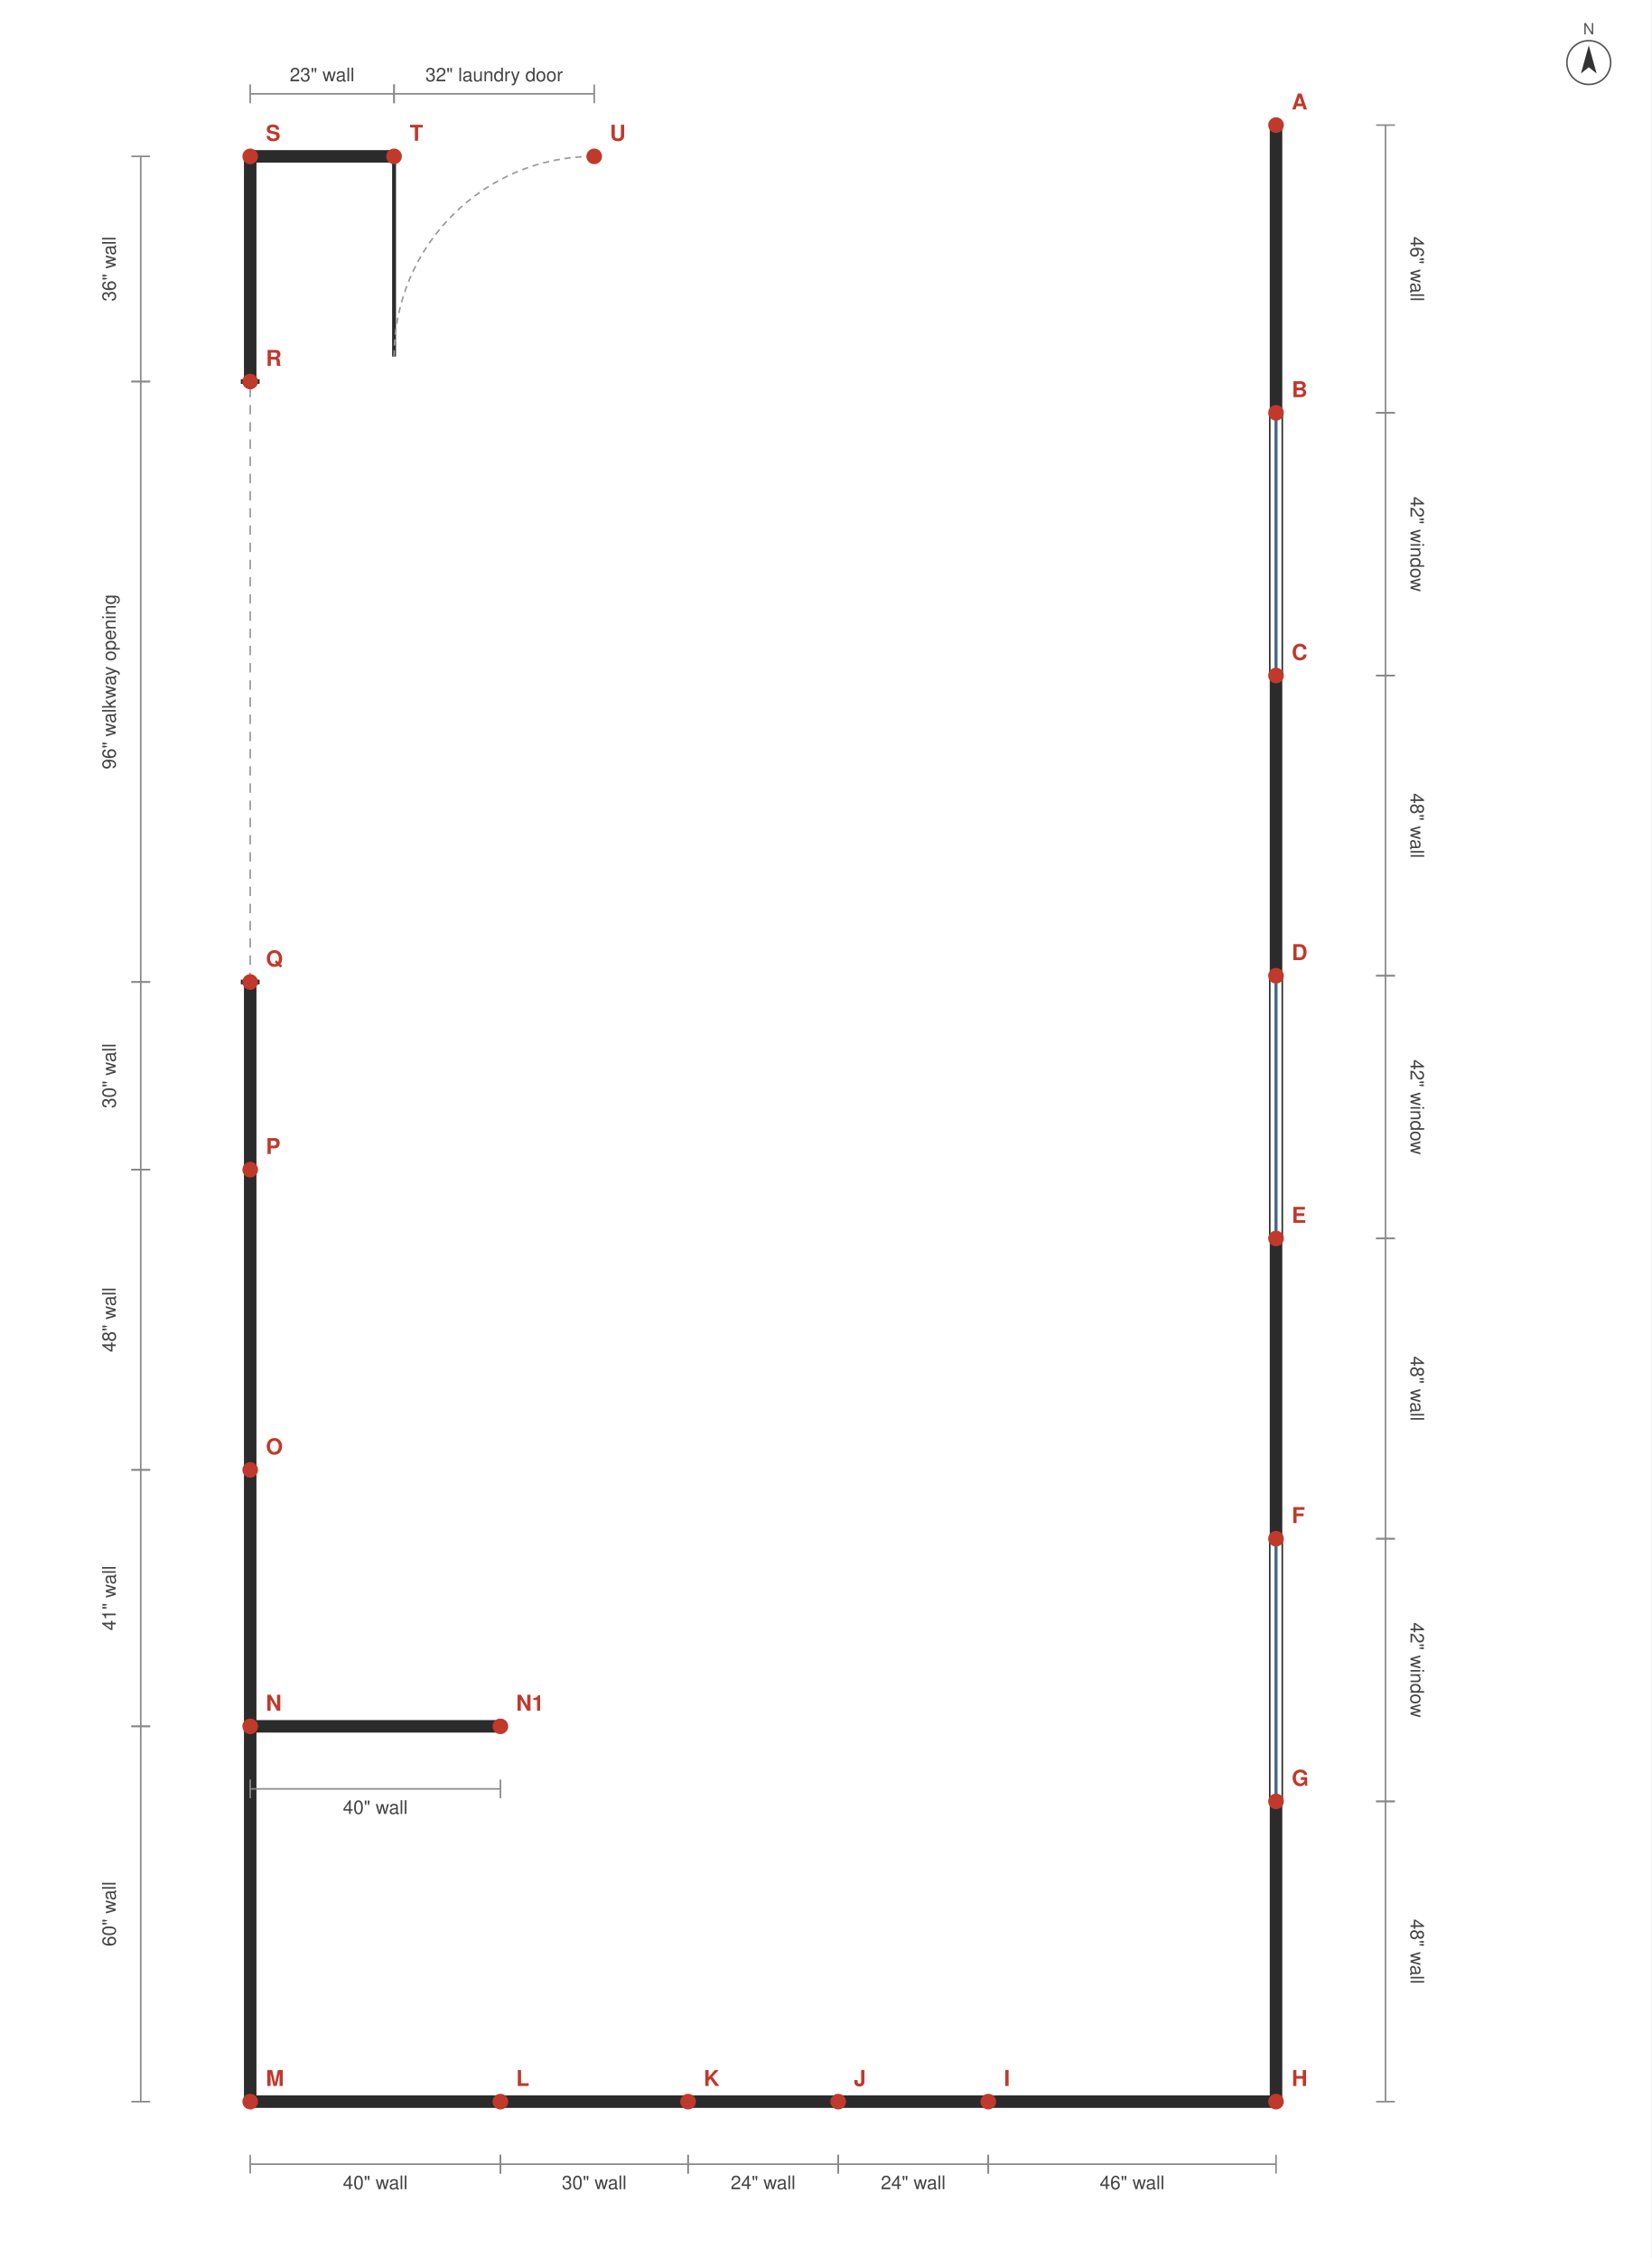
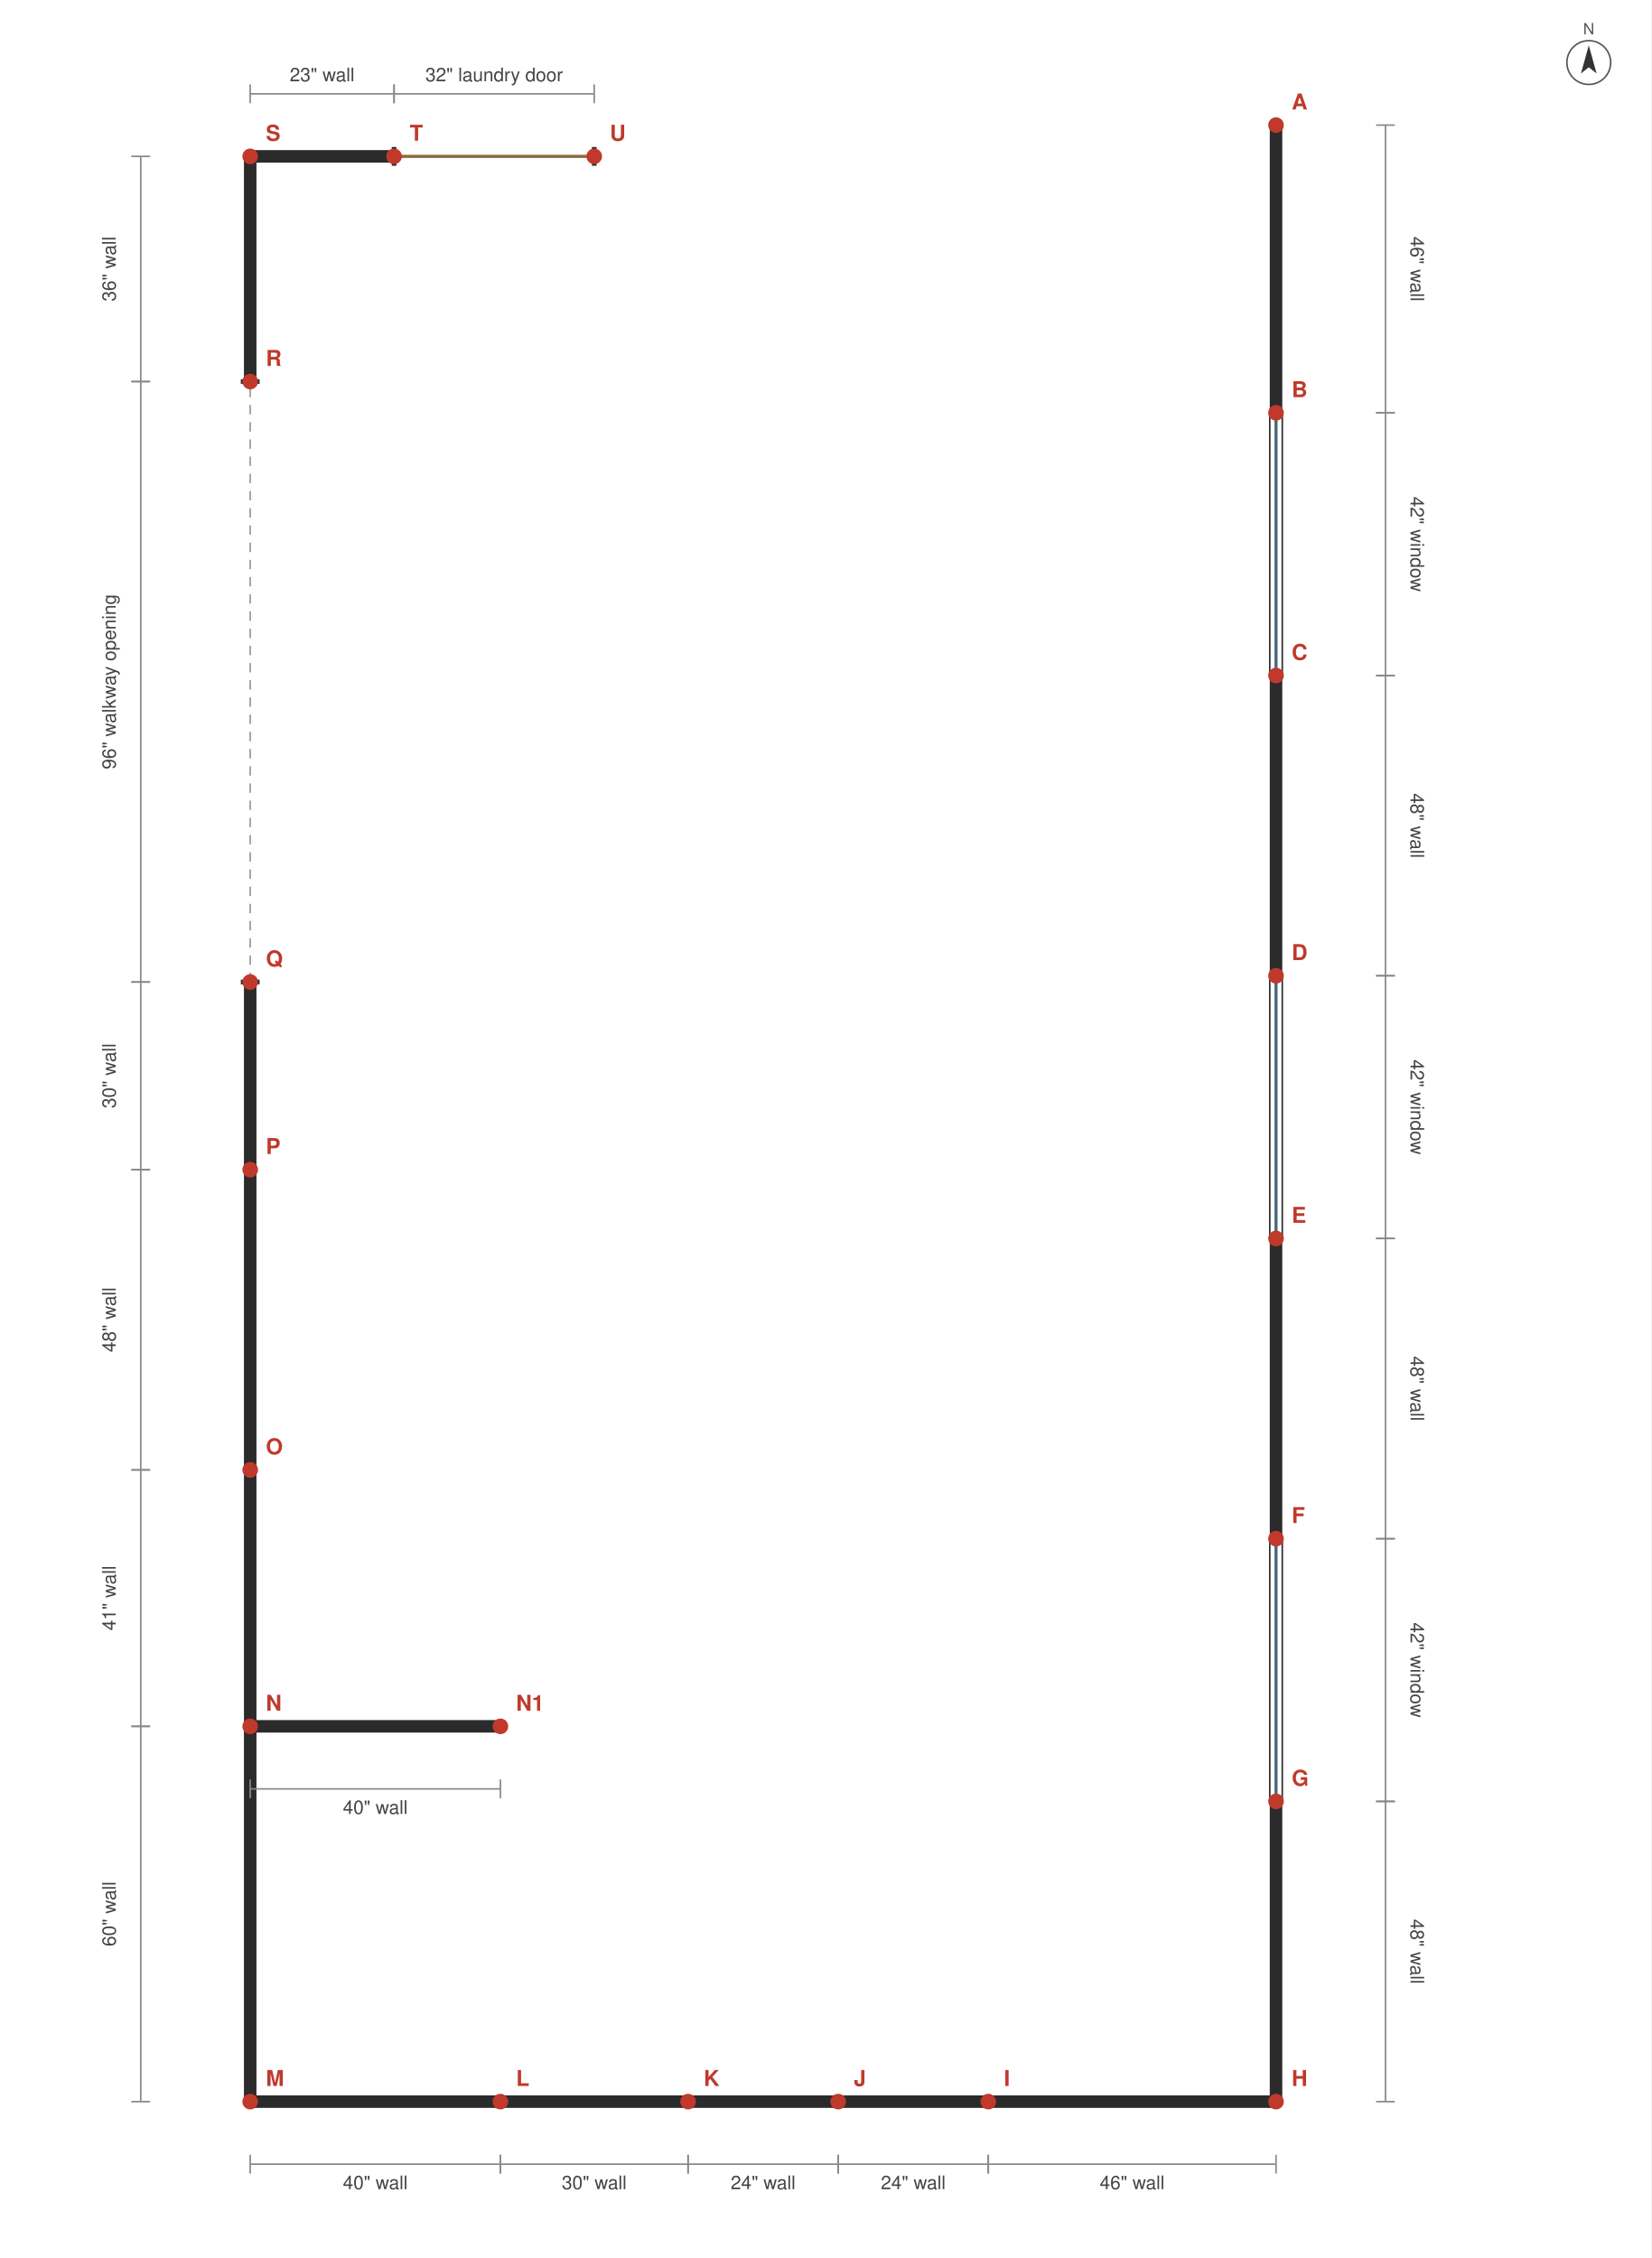
<svg xmlns="http://www.w3.org/2000/svg" viewBox="0 0 1056 1444" width="1056" height="1444" font-family="Helvetica, Arial, sans-serif">
  <rect width="1056" height="1444" fill="#ffffff" />
  <g id="north" transform="translate(1016,40)">
    <circle r="14" fill="none" stroke="#555" />
    <path d="M 0 -11 L 5 7 L 0 3 L -5 7 Z" fill="#333" />
    <text y="-18" font-size="10" fill="#555" text-anchor="middle">N</text>
  </g>
  <line id="wall-AB" x1="816" y1="80" x2="816" y2="264" stroke="#2b2b2b" stroke-width="8" />
  <g stroke="#888">
    <line x1="886" y1="80" x2="886" y2="264" />
    <line x1="880" y1="80" x2="892" y2="80" />
    <line x1="880" y1="264" x2="892" y2="264" />
  </g>
  <text x="902" y="172.0" font-size="12" fill="#444" text-anchor="middle" transform="rotate(90 902 172.0)">46" wall</text>
  <g id="window-BC">
    <rect x="812" y="264" width="8" height="168" fill="#fff" stroke="#2b2b2b" />
    <line x1="816" y1="264" x2="816" y2="432" stroke="#4a6b80" stroke-width="2" />
  </g>
  <g stroke="#888">
    <line x1="886" y1="264" x2="886" y2="432" />
    <line x1="880" y1="264" x2="892" y2="264" />
    <line x1="880" y1="432" x2="892" y2="432" />
  </g>
  <text x="902" y="348.0" font-size="12" fill="#444" text-anchor="middle" transform="rotate(90 902 348.0)">42" window</text>
  <line id="wall-CD" x1="816" y1="432" x2="816" y2="624" stroke="#2b2b2b" stroke-width="8" />
  <g stroke="#888">
    <line x1="886" y1="432" x2="886" y2="624" />
    <line x1="880" y1="432" x2="892" y2="432" />
    <line x1="880" y1="624" x2="892" y2="624" />
  </g>
  <text x="902" y="528.0" font-size="12" fill="#444" text-anchor="middle" transform="rotate(90 902 528.0)">48" wall</text>
  <g id="window-DE">
    <rect x="812" y="624" width="8" height="168" fill="#fff" stroke="#2b2b2b" />
    <line x1="816" y1="624" x2="816" y2="792" stroke="#4a6b80" stroke-width="2" />
  </g>
  <g stroke="#888">
    <line x1="886" y1="624" x2="886" y2="792" />
    <line x1="880" y1="624" x2="892" y2="624" />
    <line x1="880" y1="792" x2="892" y2="792" />
  </g>
  <text x="902" y="708.0" font-size="12" fill="#444" text-anchor="middle" transform="rotate(90 902 708.0)">42" window</text>
  <line id="wall-EF" x1="816" y1="792" x2="816" y2="984" stroke="#2b2b2b" stroke-width="8" />
  <g stroke="#888">
    <line x1="886" y1="792" x2="886" y2="984" />
    <line x1="880" y1="792" x2="892" y2="792" />
    <line x1="880" y1="984" x2="892" y2="984" />
  </g>
  <text x="902" y="888.0" font-size="12" fill="#444" text-anchor="middle" transform="rotate(90 902 888.0)">48" wall</text>
  <g id="window-FG">
    <rect x="812" y="984" width="8" height="168" fill="#fff" stroke="#2b2b2b" />
    <line x1="816" y1="984" x2="816" y2="1152" stroke="#4a6b80" stroke-width="2" />
  </g>
  <g stroke="#888">
    <line x1="886" y1="984" x2="886" y2="1152" />
    <line x1="880" y1="984" x2="892" y2="984" />
    <line x1="880" y1="1152" x2="892" y2="1152" />
  </g>
  <text x="902" y="1068.0" font-size="12" fill="#444" text-anchor="middle" transform="rotate(90 902 1068.0)">42" window</text>
  <line id="wall-GH" x1="816" y1="1152" x2="816" y2="1344" stroke="#2b2b2b" stroke-width="8" />
  <g stroke="#888">
    <line x1="886" y1="1152" x2="886" y2="1344" />
    <line x1="880" y1="1152" x2="892" y2="1152" />
    <line x1="880" y1="1344" x2="892" y2="1344" />
  </g>
  <text x="902" y="1248.0" font-size="12" fill="#444" text-anchor="middle" transform="rotate(90 902 1248.0)">48" wall</text>
  <line id="wall-HI" x1="816" y1="1344" x2="632" y2="1344" stroke="#2b2b2b" stroke-width="8" />
  <g stroke="#888">
    <line x1="816" y1="1384" x2="632" y2="1384" />
    <line x1="816" y1="1378" x2="816" y2="1390" />
    <line x1="632" y1="1378" x2="632" y2="1390" />
  </g>
  <text x="724.0" y="1400" font-size="12" fill="#444" text-anchor="middle">46" wall</text>
  <line id="wall-IJ" x1="632" y1="1344" x2="536" y2="1344" stroke="#2b2b2b" stroke-width="8" />
  <g stroke="#888">
    <line x1="632" y1="1384" x2="536" y2="1384" />
    <line x1="632" y1="1378" x2="632" y2="1390" />
    <line x1="536" y1="1378" x2="536" y2="1390" />
  </g>
  <text x="584.0" y="1400" font-size="12" fill="#444" text-anchor="middle">24" wall</text>
  <line id="wall-JK" x1="536" y1="1344" x2="440" y2="1344" stroke="#2b2b2b" stroke-width="8" />
  <g stroke="#888">
    <line x1="536" y1="1384" x2="440" y2="1384" />
    <line x1="536" y1="1378" x2="536" y2="1390" />
    <line x1="440" y1="1378" x2="440" y2="1390" />
  </g>
  <text x="488.0" y="1400" font-size="12" fill="#444" text-anchor="middle">24" wall</text>
  <line id="wall-KL" x1="440" y1="1344" x2="320" y2="1344" stroke="#2b2b2b" stroke-width="8" />
  <g stroke="#888">
    <line x1="440" y1="1384" x2="320" y2="1384" />
    <line x1="440" y1="1378" x2="440" y2="1390" />
    <line x1="320" y1="1378" x2="320" y2="1390" />
  </g>
  <text x="380.0" y="1400" font-size="12" fill="#444" text-anchor="middle">30" wall</text>
  <line id="wall-LM" x1="320" y1="1344" x2="160" y2="1344" stroke="#2b2b2b" stroke-width="8" />
  <g stroke="#888">
    <line x1="320" y1="1384" x2="160" y2="1384" />
    <line x1="320" y1="1378" x2="320" y2="1390" />
    <line x1="160" y1="1378" x2="160" y2="1390" />
  </g>
  <text x="240.0" y="1400" font-size="12" fill="#444" text-anchor="middle">40" wall</text>
  <line id="wall-MN" x1="160" y1="1344" x2="160" y2="1104" stroke="#2b2b2b" stroke-width="8" />
  <g stroke="#888">
    <line x1="90" y1="1344" x2="90" y2="1104" />
    <line x1="84" y1="1344" x2="96" y2="1344" />
    <line x1="84" y1="1104" x2="96" y2="1104" />
  </g>
  <text x="74" y="1224.0" font-size="12" fill="#444" text-anchor="middle" transform="rotate(-90 74 1224.0)">60" wall</text>
  <line id="wall-NN1" x1="160" y1="1104" x2="320" y2="1104" stroke="#2b2b2b" stroke-width="8" />
  <g stroke="#888">
    <line x1="160" y1="1144" x2="320" y2="1144" />
    <line x1="160" y1="1138" x2="160" y2="1150" />
    <line x1="320" y1="1138" x2="320" y2="1150" />
  </g>
  <text x="240.0" y="1160" font-size="12" fill="#444" text-anchor="middle">40" wall</text>
  <line id="wall-NO" x1="160" y1="1104" x2="160" y2="940" stroke="#2b2b2b" stroke-width="8" />
  <g stroke="#888">
    <line x1="90" y1="1104" x2="90" y2="940" />
    <line x1="84" y1="1104" x2="96" y2="1104" />
    <line x1="84" y1="940" x2="96" y2="940" />
  </g>
  <text x="74" y="1022.0" font-size="12" fill="#444" text-anchor="middle" transform="rotate(-90 74 1022.0)">41" wall</text>
  <line id="wall-OP" x1="160" y1="940" x2="160" y2="748" stroke="#2b2b2b" stroke-width="8" />
  <g stroke="#888">
    <line x1="90" y1="940" x2="90" y2="748" />
    <line x1="84" y1="940" x2="96" y2="940" />
    <line x1="84" y1="748" x2="96" y2="748" />
  </g>
  <text x="74" y="844.0" font-size="12" fill="#444" text-anchor="middle" transform="rotate(-90 74 844.0)">48" wall</text>
  <line id="wall-PQ" x1="160" y1="748" x2="160" y2="628" stroke="#2b2b2b" stroke-width="8" />
  <g stroke="#888">
    <line x1="90" y1="748" x2="90" y2="628" />
    <line x1="84" y1="748" x2="96" y2="748" />
    <line x1="84" y1="628" x2="96" y2="628" />
  </g>
  <text x="74" y="688.0" font-size="12" fill="#444" text-anchor="middle" transform="rotate(-90 74 688.0)">30" wall</text>
  <g id="opening-QR" stroke="#2b2b2b">
    <line x1="160" y1="628" x2="160" y2="244" stroke="#999" stroke-dasharray="6 5" />
    <line x1="154" y1="628" x2="166" y2="628" stroke-width="3" />
    <line x1="154" y1="244" x2="166" y2="244" stroke-width="3" />
  </g>
  <g stroke="#888">
    <line x1="90" y1="628" x2="90" y2="244" />
    <line x1="84" y1="628" x2="96" y2="628" />
    <line x1="84" y1="244" x2="96" y2="244" />
  </g>
  <text x="74" y="436.0" font-size="12" fill="#444" text-anchor="middle" transform="rotate(-90 74 436.0)">96" walkway opening</text>
  <line id="wall-RS" x1="160" y1="244" x2="160" y2="100" stroke="#2b2b2b" stroke-width="8" />
  <g stroke="#888">
    <line x1="90" y1="244" x2="90" y2="100" />
    <line x1="84" y1="244" x2="96" y2="244" />
    <line x1="84" y1="100" x2="96" y2="100" />
  </g>
  <text x="74" y="172.0" font-size="12" fill="#444" text-anchor="middle" transform="rotate(-90 74 172.0)">36" wall</text>
  <line id="wall-ST" x1="160" y1="100" x2="252" y2="100" stroke="#2b2b2b" stroke-width="8" />
  <g stroke="#888">
    <line x1="160" y1="60" x2="252" y2="60" />
    <line x1="160" y1="54" x2="160" y2="66" />
    <line x1="252" y1="54" x2="252" y2="66" />
  </g>
  <text x="206.0" y="52" font-size="12" fill="#444" text-anchor="middle">23" wall</text>
-   <g id="door-TU">
-     <line x1="252" y1="100" x2="380" y2="100" stroke="#fff" stroke-width="10" />
-     <line x1="252" y1="100" x2="252" y2="228" stroke="#2b2b2b" stroke-width="2.5" />
-     <path d="M 252 228 A 128 128 0 0 1 380 100" fill="none" stroke="#999" stroke-dasharray="4 3" />
+   <g id="door-TU" stroke="#2b2b2b">
+     <line x1="252" y1="100" x2="380" y2="100" stroke="#8a6a3d" stroke-width="2" />
+     <line x1="252" y1="94" x2="252" y2="106" stroke-width="3" />
+     <line x1="380" y1="94" x2="380" y2="106" stroke-width="3" />
  </g>
  <g stroke="#888">
    <line x1="252" y1="60" x2="380" y2="60" />
    <line x1="252" y1="54" x2="252" y2="66" />
    <line x1="380" y1="54" x2="380" y2="66" />
  </g>
  <text x="316.0" y="52" font-size="12" fill="#444" text-anchor="middle">32" laundry door</text>
  <g font-size="14" font-weight="700" fill="#c0392b">
    <circle cx="816" cy="80" r="5" />
    <text x="826" y="70">A</text>
    <circle cx="816" cy="264" r="5" />
    <text x="826" y="254">B</text>
    <circle cx="816" cy="432" r="5" />
    <text x="826" y="422">C</text>
    <circle cx="816" cy="624" r="5" />
    <text x="826" y="614">D</text>
    <circle cx="816" cy="792" r="5" />
    <text x="826" y="782">E</text>
    <circle cx="816" cy="984" r="5" />
    <text x="826" y="974">F</text>
    <circle cx="816" cy="1152" r="5" />
    <text x="826" y="1142">G</text>
    <circle cx="816" cy="1344" r="5" />
    <text x="826" y="1334">H</text>
    <circle cx="632" cy="1344" r="5" />
    <text x="642" y="1334">I</text>
    <circle cx="536" cy="1344" r="5" />
    <text x="546" y="1334">J</text>
    <circle cx="440" cy="1344" r="5" />
    <text x="450" y="1334">K</text>
    <circle cx="320" cy="1344" r="5" />
    <text x="330" y="1334">L</text>
    <circle cx="160" cy="1344" r="5" />
    <text x="170" y="1334">M</text>
    <circle cx="160" cy="1104" r="5" />
    <text x="170" y="1094">N</text>
    <circle cx="320" cy="1104" r="5" />
    <text x="330" y="1094">N1</text>
    <circle cx="160" cy="940" r="5" />
    <text x="170" y="930">O</text>
    <circle cx="160" cy="748" r="5" />
    <text x="170" y="738">P</text>
    <circle cx="160" cy="628" r="5" />
    <text x="170" y="618">Q</text>
    <circle cx="160" cy="244" r="5" />
    <text x="170" y="234">R</text>
    <circle cx="160" cy="100" r="5" />
    <text x="170" y="90">S</text>
    <circle cx="252" cy="100" r="5" />
    <text x="262" y="90">T</text>
    <circle cx="380" cy="100" r="5" />
    <text x="390" y="90">U</text>
  </g>
</svg>
